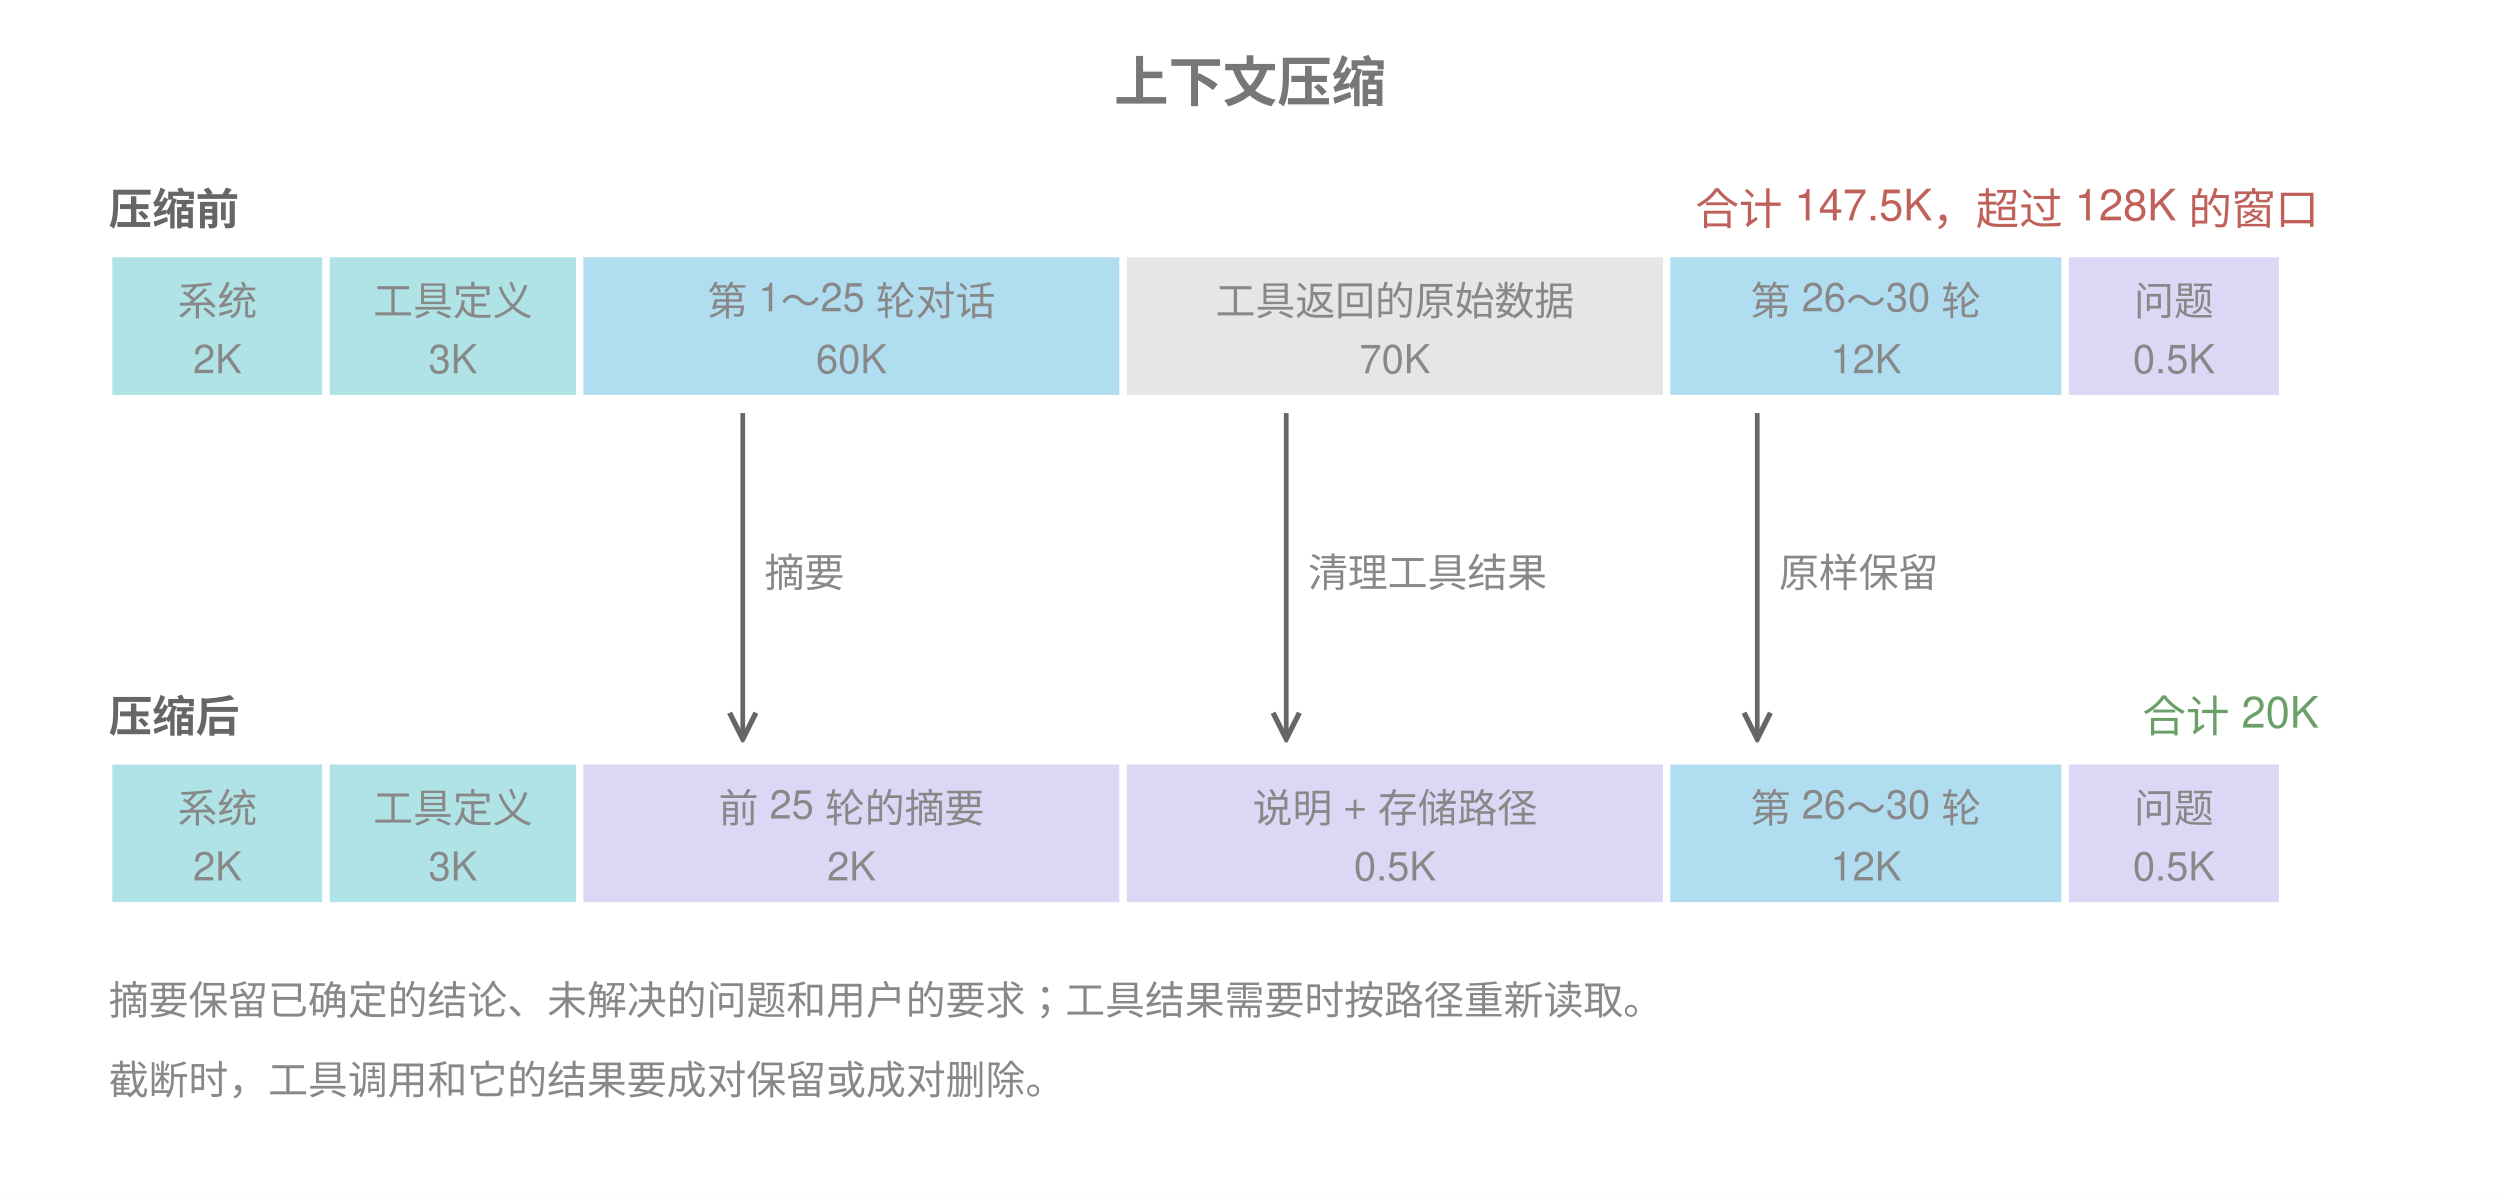
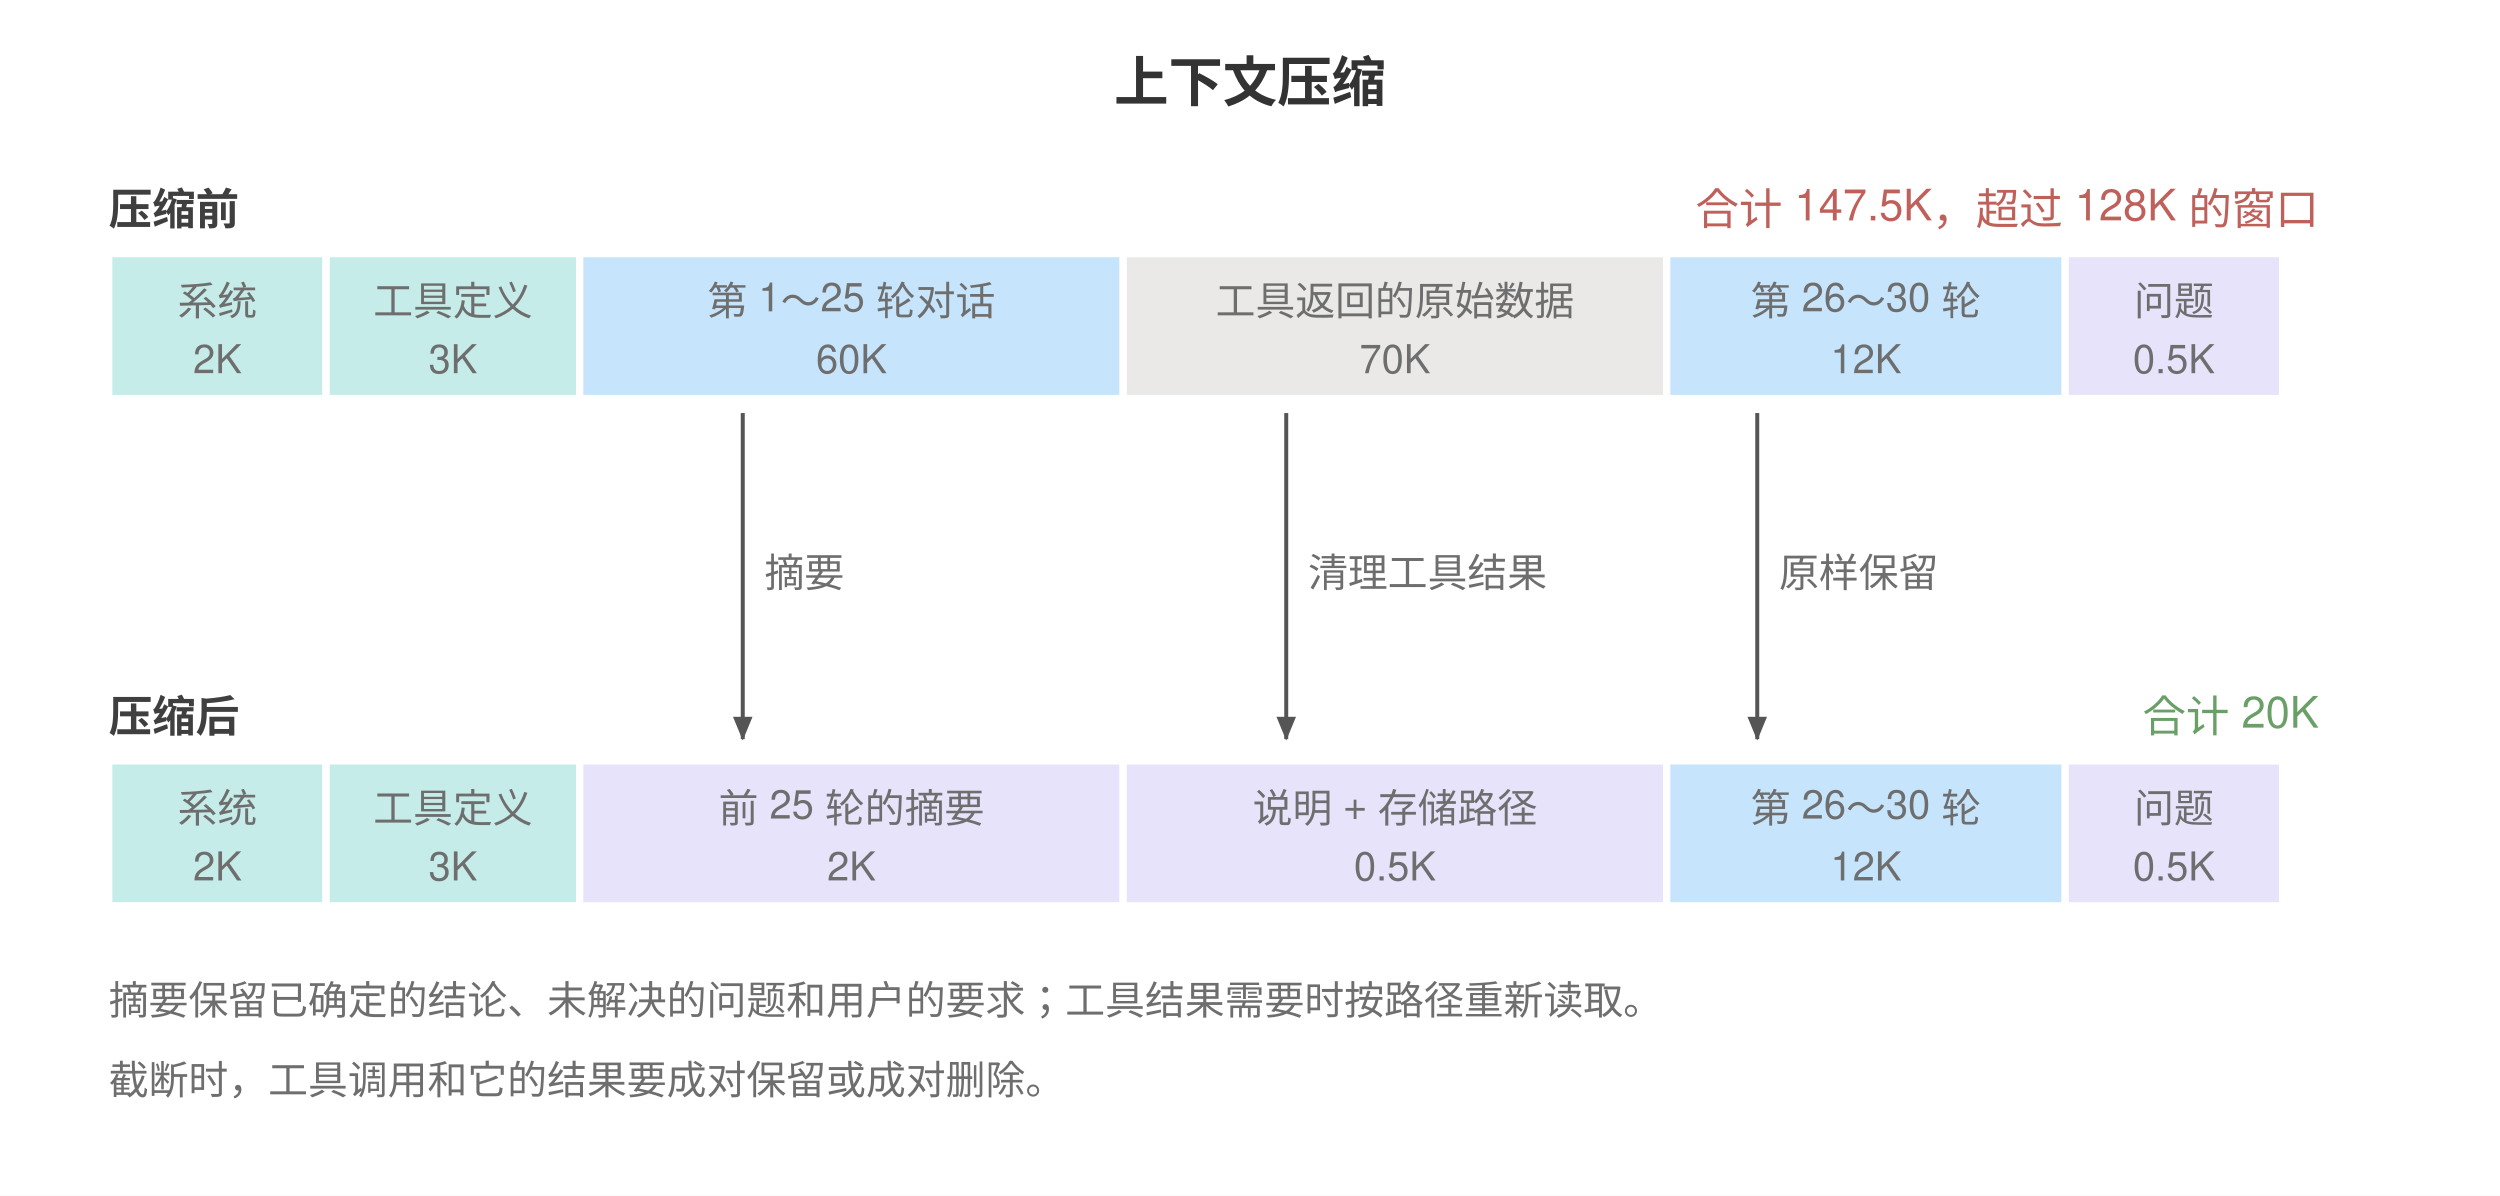
<svg xmlns="http://www.w3.org/2000/svg" width="690" height="330" viewBox="0 0 690 330">
  <style>
-     text { font-family: "PingFang SC", "Microsoft YaHei", Helvetica, Arial, sans-serif; fill: #666; font-size: 12px; }
-     .title { font-weight: bold; font-size: 15px; fill: #777; text-anchor: middle; }
+     text { font-family: "PingFang SC", "Microsoft YaHei", Helvetica, Arial, sans-serif; fill: #3F3F3F; font-size: 12px; }
+     .title { font-weight: bold; font-size: 15px; fill: #333; text-anchor: middle; }
    .b { font-weight: bold; }
    .c { text-anchor: middle; }
    .e { text-anchor: end; }
    .note { fill: #C0605A; }
    .ok { fill: #6A9F68; }
-     .sub { font-size: 11px; fill: #888; }
+     .sub { font-size: 11px; fill: #6E6E6E; }
    .mono { font-family: Menlo, Consolas, monospace; }
-     .arrow { stroke: #666; stroke-width: 1.3; fill: none; marker-end: url(#a); }
+     .arrow { stroke: #555; stroke-width: 1.1; fill: none; marker-end: url(#a); }
    .red { stroke: #C0605A; marker-end: url(#r); }
    .green { stroke: #6A9F68; marker-end: url(#g); }
    .dash { stroke-dasharray: 5 4; }
-     .line { stroke: #666; stroke-width: 1.3; fill: none; }
+     .line { stroke: #555; stroke-width: 1.1; fill: none; }
    .frame { fill: none; stroke: #999; stroke-width: 1; stroke-dasharray: 4 3; }
    .shadow { fill: #DADADA; }
  </style>
  <defs>
    <marker id="a" viewBox="0 0 10 10" refX="9" refY="5" markerWidth="7" markerHeight="7" orient="auto-start-reverse">
-       <path d="M1,1 L9,5 L1,9" fill="none" stroke="#666" stroke-width="1.6" />
+       <path d="M1,1.5 L9.5,5 L1,8.5 z" fill="#555" />
    </marker>
    <marker id="r" viewBox="0 0 10 10" refX="9" refY="5" markerWidth="7" markerHeight="7" orient="auto-start-reverse">
-       <path d="M1,1 L9,5 L1,9" fill="none" stroke="#C0605A" stroke-width="1.6" />
+       <path d="M1,1.5 L9.5,5 L1,8.5 z" fill="#C0605A" />
    </marker>
    <marker id="g" viewBox="0 0 10 10" refX="9" refY="5" markerWidth="7" markerHeight="7" orient="auto-start-reverse">
-       <path d="M1,1 L9,5 L1,9" fill="none" stroke="#6A9F68" stroke-width="1.6" />
+       <path d="M1,1.5 L9.5,5 L1,8.5 z" fill="#6A9F68" />
    </marker>
  </defs>
  <rect width="100%" height="100%" fill="#FFFFFF" />
  <text x="345" y="28" class="title">上下文压缩</text>
  <text x="30" y="62" class="b">压缩前</text>
  <text x="640" y="62" class="e note">合计 147.5K，超过 128K 的窗口</text>
-   <rect x="30" y="70" width="60" height="40" fill="#B0E3E6" stroke="#FFF" stroke-width="2" />
+   <rect x="30" y="70" width="60" height="40" fill="#C6ECE9" stroke="#FFF" stroke-width="2" />
  <text x="60" y="87" class="c sub">系统</text>
  <text x="60" y="103" class="c sub">2K</text>
-   <rect x="90" y="70" width="70" height="40" fill="#B0E3E6" stroke="#FFF" stroke-width="2" />
+   <rect x="90" y="70" width="70" height="40" fill="#C6ECE9" stroke="#FFF" stroke-width="2" />
  <text x="125" y="87" class="c sub">工具定义</text>
  <text x="125" y="103" class="c sub">3K</text>
-   <rect x="160" y="70" width="150" height="40" fill="#B1DDF0" stroke="#FFF" stroke-width="2" />
+   <rect x="160" y="70" width="150" height="40" fill="#C6E4FB" stroke="#FFF" stroke-width="2" />
  <text x="235" y="87" class="c sub">第 1～25 轮对话</text>
  <text x="235" y="103" class="c sub">60K</text>
-   <rect x="310" y="70" width="150" height="40" fill="#E6E6E6" stroke="#FFF" stroke-width="2" />
+   <rect x="310" y="70" width="150" height="40" fill="#EAE9E7" stroke="#FFF" stroke-width="2" />
  <text x="385" y="87" class="c sub">工具返回的原始数据</text>
  <text x="385" y="103" class="c sub">70K</text>
-   <rect x="460" y="70" width="110" height="40" fill="#B1DDF0" stroke="#FFF" stroke-width="2" />
+   <rect x="460" y="70" width="110" height="40" fill="#C6E4FB" stroke="#FFF" stroke-width="2" />
  <text x="515" y="87" class="c sub">第 26～30 轮</text>
  <text x="515" y="103" class="c sub">12K</text>
-   <rect x="570" y="70" width="60" height="40" fill="#DDD7F6" stroke="#FFF" stroke-width="2" />
+   <rect x="570" y="70" width="60" height="40" fill="#E6E3FA" stroke="#FFF" stroke-width="2" />
  <text x="600" y="87" class="c sub">问题</text>
  <text x="600" y="103" class="c sub">0.5K</text>
  <text x="30" y="202" class="b">压缩后</text>
  <text x="640" y="202" class="e ok">合计 20K</text>
-   <rect x="30" y="210" width="60" height="40" fill="#B0E3E6" stroke="#FFF" stroke-width="2" />
+   <rect x="30" y="210" width="60" height="40" fill="#C6ECE9" stroke="#FFF" stroke-width="2" />
  <text x="60" y="227" class="c sub">系统</text>
  <text x="60" y="243" class="c sub">2K</text>
-   <rect x="90" y="210" width="70" height="40" fill="#B0E3E6" stroke="#FFF" stroke-width="2" />
+   <rect x="90" y="210" width="70" height="40" fill="#C6ECE9" stroke="#FFF" stroke-width="2" />
  <text x="125" y="227" class="c sub">工具定义</text>
  <text x="125" y="243" class="c sub">3K</text>
-   <rect x="160" y="210" width="150" height="40" fill="#DDD7F6" stroke="#FFF" stroke-width="2" />
+   <rect x="160" y="210" width="150" height="40" fill="#E6E3FA" stroke="#FFF" stroke-width="2" />
  <text x="235" y="227" class="c sub">前 25 轮的摘要</text>
  <text x="235" y="243" class="c sub">2K</text>
-   <rect x="310" y="210" width="150" height="40" fill="#DDD7F6" stroke="#FFF" stroke-width="2" />
+   <rect x="310" y="210" width="150" height="40" fill="#E6E3FA" stroke="#FFF" stroke-width="2" />
  <text x="385" y="227" class="c sub">说明 + 存储路径</text>
  <text x="385" y="243" class="c sub">0.5K</text>
-   <rect x="460" y="210" width="110" height="40" fill="#B1DDF0" stroke="#FFF" stroke-width="2" />
+   <rect x="460" y="210" width="110" height="40" fill="#C6E4FB" stroke="#FFF" stroke-width="2" />
  <text x="515" y="227" class="c sub">第 26～30 轮</text>
  <text x="515" y="243" class="c sub">12K</text>
-   <rect x="570" y="210" width="60" height="40" fill="#DDD7F6" stroke="#FFF" stroke-width="2" />
+   <rect x="570" y="210" width="60" height="40" fill="#E6E3FA" stroke="#FFF" stroke-width="2" />
  <text x="600" y="227" class="c sub">问题</text>
  <text x="600" y="243" class="c sub">0.5K</text>
  <line x1="205" y1="114" x2="205" y2="204" class="arrow " />
  <text x="211" y="162" class="sub">摘要</text>
  <line x1="355" y1="114" x2="355" y2="204" class="arrow " />
  <text x="361" y="162" class="sub">清理工具结果</text>
  <line x1="485" y1="114" x2="485" y2="204" class="arrow " />
  <text x="491" y="162" class="sub">原样保留</text>
  <text x="30" y="280" class="sub">摘要保留已确定的结论、未解决的问题和用户的要求；工具结果需要时按路径重新读取。</text>
  <text x="30" y="302" class="sub">截断时，工具调用和它的结果要成对保留或成对删除。</text>
</svg>
